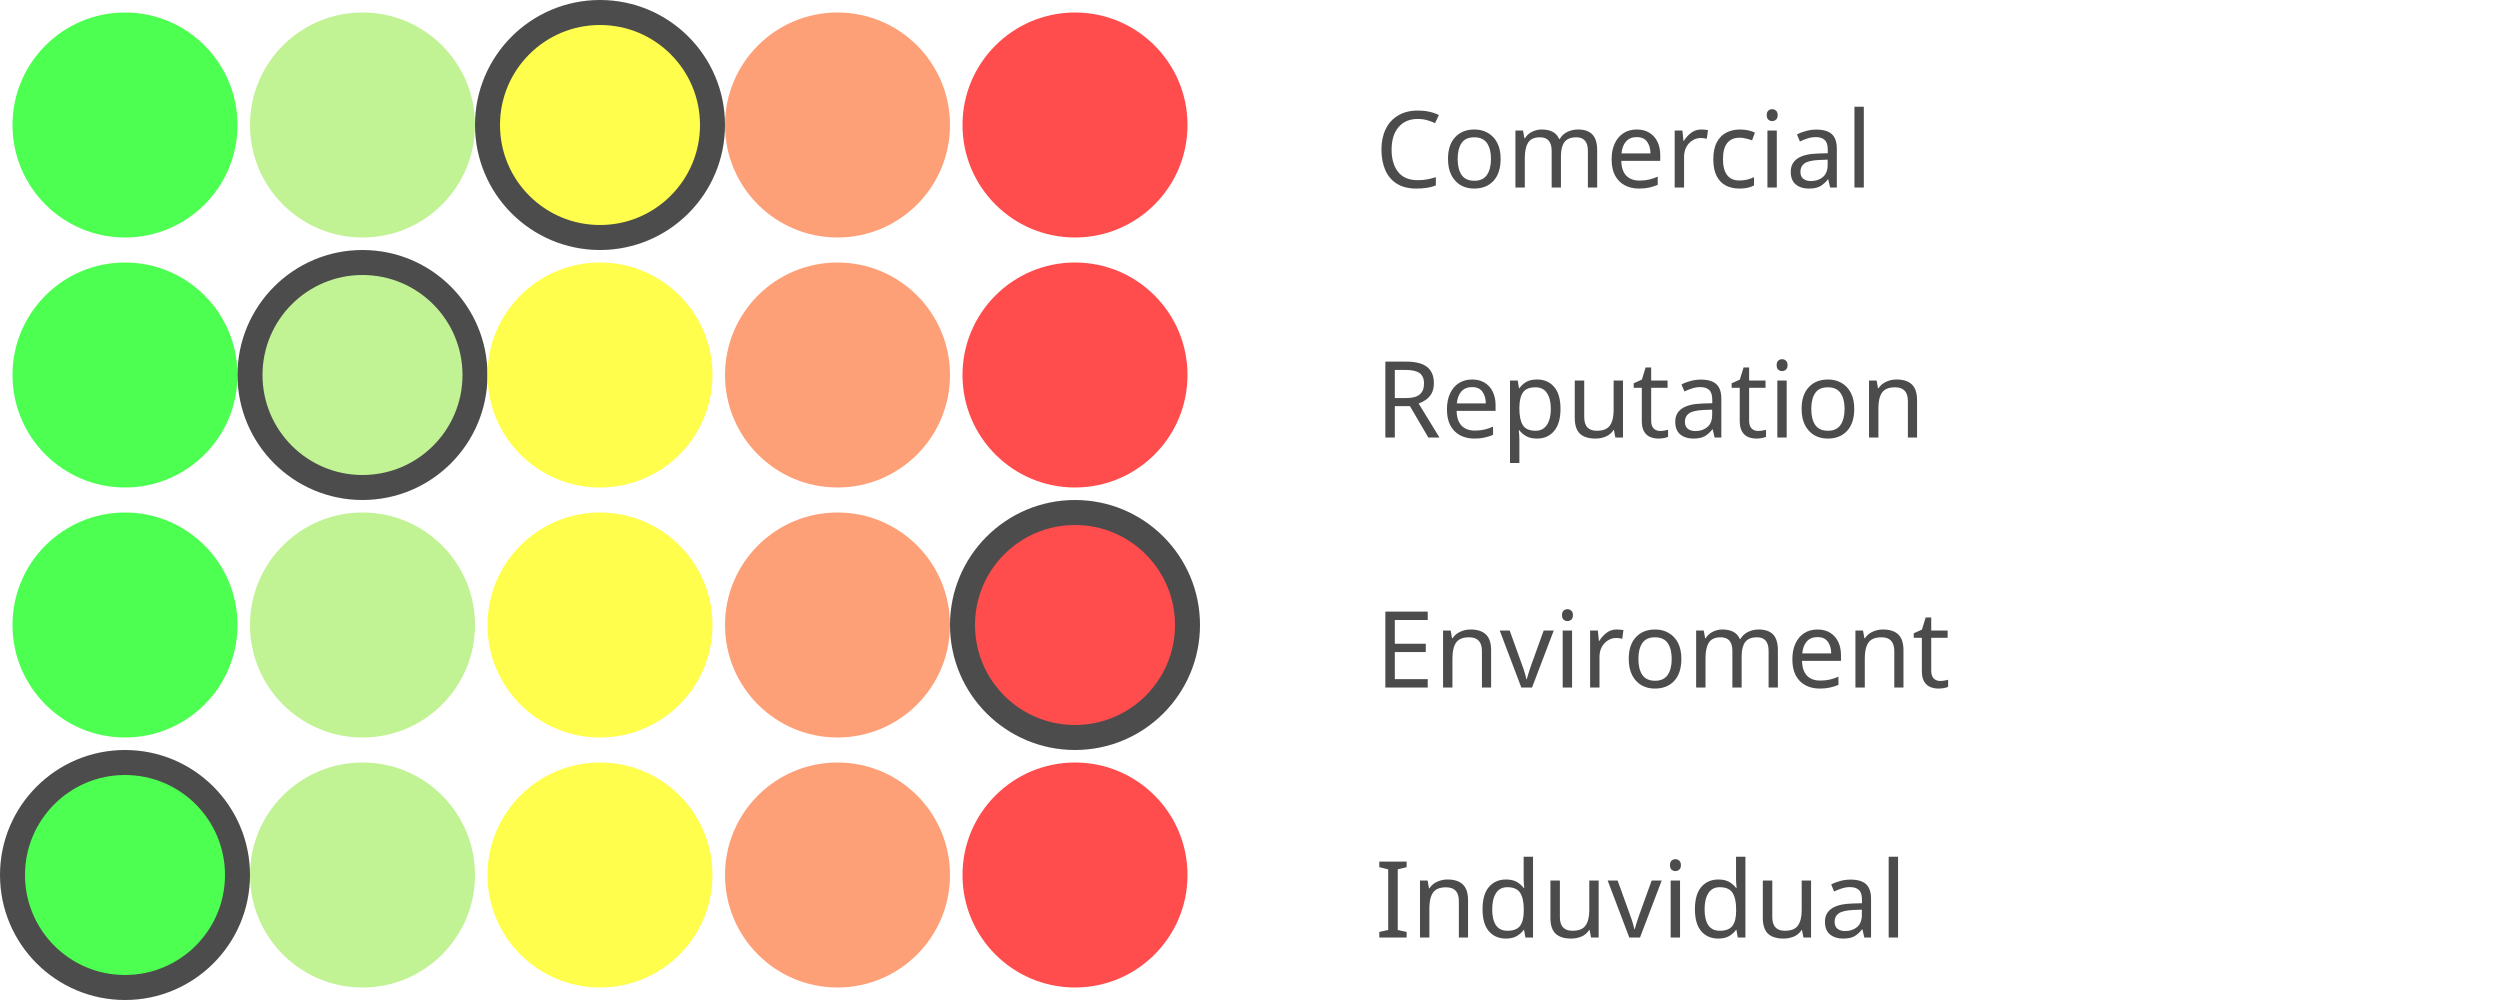
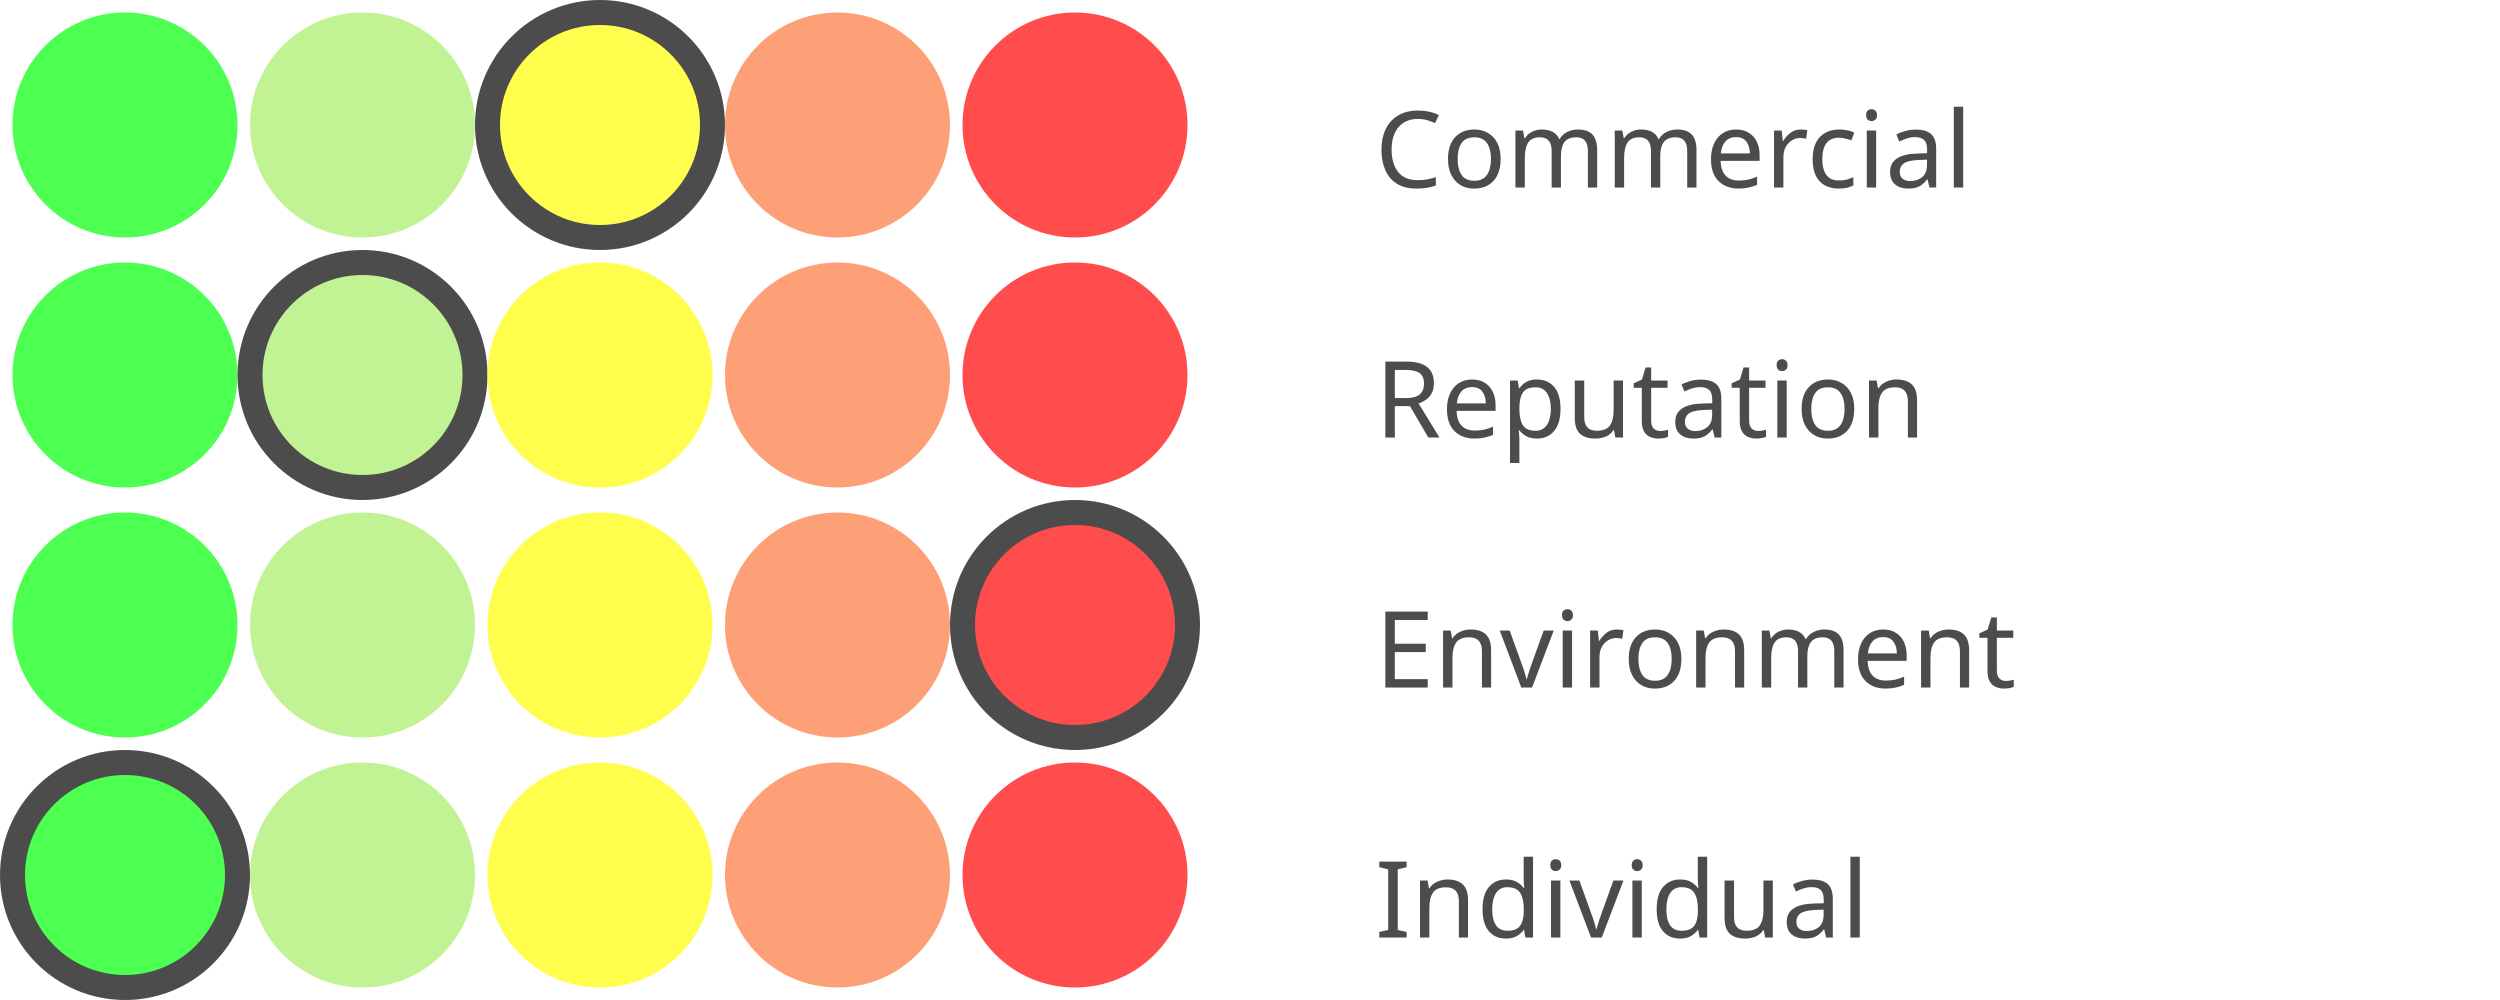
<svg xmlns="http://www.w3.org/2000/svg" width="400" height="160">
  <g>
    <g>
      <rect fill="none" id="canvas_background" height="160" width="400" y="-1" x="-1" />
    </g>
    <g>
      <g opacity="0.7" id="layer1">
-         <text opacity="1" x="220" y="30" font-family="sans-serif" font-size="17px" fill="black">Comercial</text>
+         <text opacity="1" x="220" y="30" font-family="sans-serif" font-size="17px" fill="black">Commercial</text>
        <ellipse fill="#00ff06" stroke="#000000" stroke-width="0" stroke-linecap="round" stroke-miterlimit="4" ry="18" rx="18" cy="20" cx="20" id="r1c1" />
        <ellipse fill="#a7ec67" stroke="#000000" stroke-width="0" stroke-linecap="round" stroke-miterlimit="4" ry="18" rx="18" cy="20" cx="58" id="r1c2" />
        <ellipse fill="#fffe00" stroke="#000000" stroke-width="4" stroke-linecap="round" stroke-miterlimit="4" ry="18" rx="18" cy="20" cx="96" id="r1c3" />
        <ellipse fill="#fe773d" stroke="#000000" stroke-width="0" stroke-linecap="round" stroke-miterlimit="4" ry="18" rx="18" cy="20" cx="134" id="r1c4" />
        <ellipse fill="#ff0000" stroke="#000000" stroke-width="0" stroke-linecap="round" stroke-miterlimit="4" ry="18" rx="18" cy="20" cx="172" id="r1c5" />
      </g>
    </g>
    <g>
      <g opacity="0.7" id="layer2">
        <text opacity="1" x="220" y="70" font-family="sans-serif" font-size="17px" fill="black">Reputation</text>
        <ellipse fill="#00ff06" stroke="#000000" stroke-width="0" stroke-linecap="round" stroke-miterlimit="4" ry="18" rx="18" cy="60" cx="20" id="r2c1" />
        <ellipse fill="#a7ec67" stroke="#000000" stroke-width="4" stroke-linecap="round" stroke-miterlimit="4" ry="18" rx="18" cy="60" cx="58" id="r2c2" />
        <ellipse fill="#fffe00" stroke="#000000" stroke-width="0" stroke-linecap="round" stroke-miterlimit="4" ry="18" rx="18" cy="60" cx="96" id="r2c3" />
        <ellipse fill="#fe773d" stroke="#000000" stroke-width="0" stroke-linecap="round" stroke-miterlimit="4" ry="18" rx="18" cy="60" cx="134" id="r2c4" />
        <ellipse fill="#ff0000" stroke="#000000" stroke-width="0" stroke-linecap="round" stroke-miterlimit="4" ry="18" rx="18" cy="60" cx="172" id="r2c5" />
      </g>
    </g>
    <g>
      <g opacity="0.7" id="layer3">
-         <text opacity="1" x="220" y="110" font-family="sans-serif" font-size="17px" fill="black">Enviroment</text>
+         <text opacity="1" x="220" y="110" font-family="sans-serif" font-size="17px" fill="black">Environment</text>
        <ellipse fill="#00ff06" stroke="#000000" stroke-width="0" stroke-linecap="round" stroke-miterlimit="4" ry="18" rx="18" cy="100" cx="20" id="r3c1" />
        <ellipse fill="#a7ec67" stroke="#000000" stroke-width="0" stroke-linecap="round" stroke-miterlimit="4" ry="18" rx="18" cy="100" cx="58" id="r3c2" />
        <ellipse fill="#fffe00" stroke="#000000" stroke-width="0" stroke-linecap="round" stroke-miterlimit="4" ry="18" rx="18" cy="100" cx="96" id="r3c3" />
        <ellipse fill="#fe773d" stroke="#000000" stroke-width="0" stroke-linecap="round" stroke-miterlimit="4" ry="18" rx="18" cy="100" cx="134" id="r3c4" />
        <ellipse fill="#ff0000" stroke="#000000" stroke-width="4" stroke-linecap="round" stroke-miterlimit="4" ry="18" rx="18" cy="100" cx="172" id="r3c5" />
      </g>
    </g>
    <g>
      <g opacity="0.7" id="layer4">
-         <text opacity="1" x="220" y="150" font-family="sans-serif" font-size="17px" fill="black">Induvidual</text>
+         <text opacity="1" x="220" y="150" font-family="sans-serif" font-size="17px" fill="black">Individual</text>
        <ellipse fill="#00ff06" stroke="#000000" stroke-width="4" stroke-linecap="round" stroke-miterlimit="4" ry="18" rx="18" cy="140" cx="20" id="r4c1" />
        <ellipse fill="#a7ec67" stroke="#000000" stroke-width="0" stroke-linecap="round" stroke-miterlimit="4" ry="18" rx="18" cy="140" cx="58" id="r4c2" />
        <ellipse fill="#fffe00" stroke="#000000" stroke-width="0" stroke-linecap="round" stroke-miterlimit="4" ry="18" rx="18" cy="140" cx="96" id="r4c3" />
        <ellipse fill="#fe773d" stroke="#000000" stroke-width="0" stroke-linecap="round" stroke-miterlimit="4" ry="18" rx="18" cy="140" cx="134" id="r4c4" />
        <ellipse fill="#ff0000" stroke="#000000" stroke-width="0" stroke-linecap="round" stroke-miterlimit="4" ry="18" rx="18" cy="140" cx="172" id="r4c5" />
      </g>
    </g>
  </g>
</svg>
